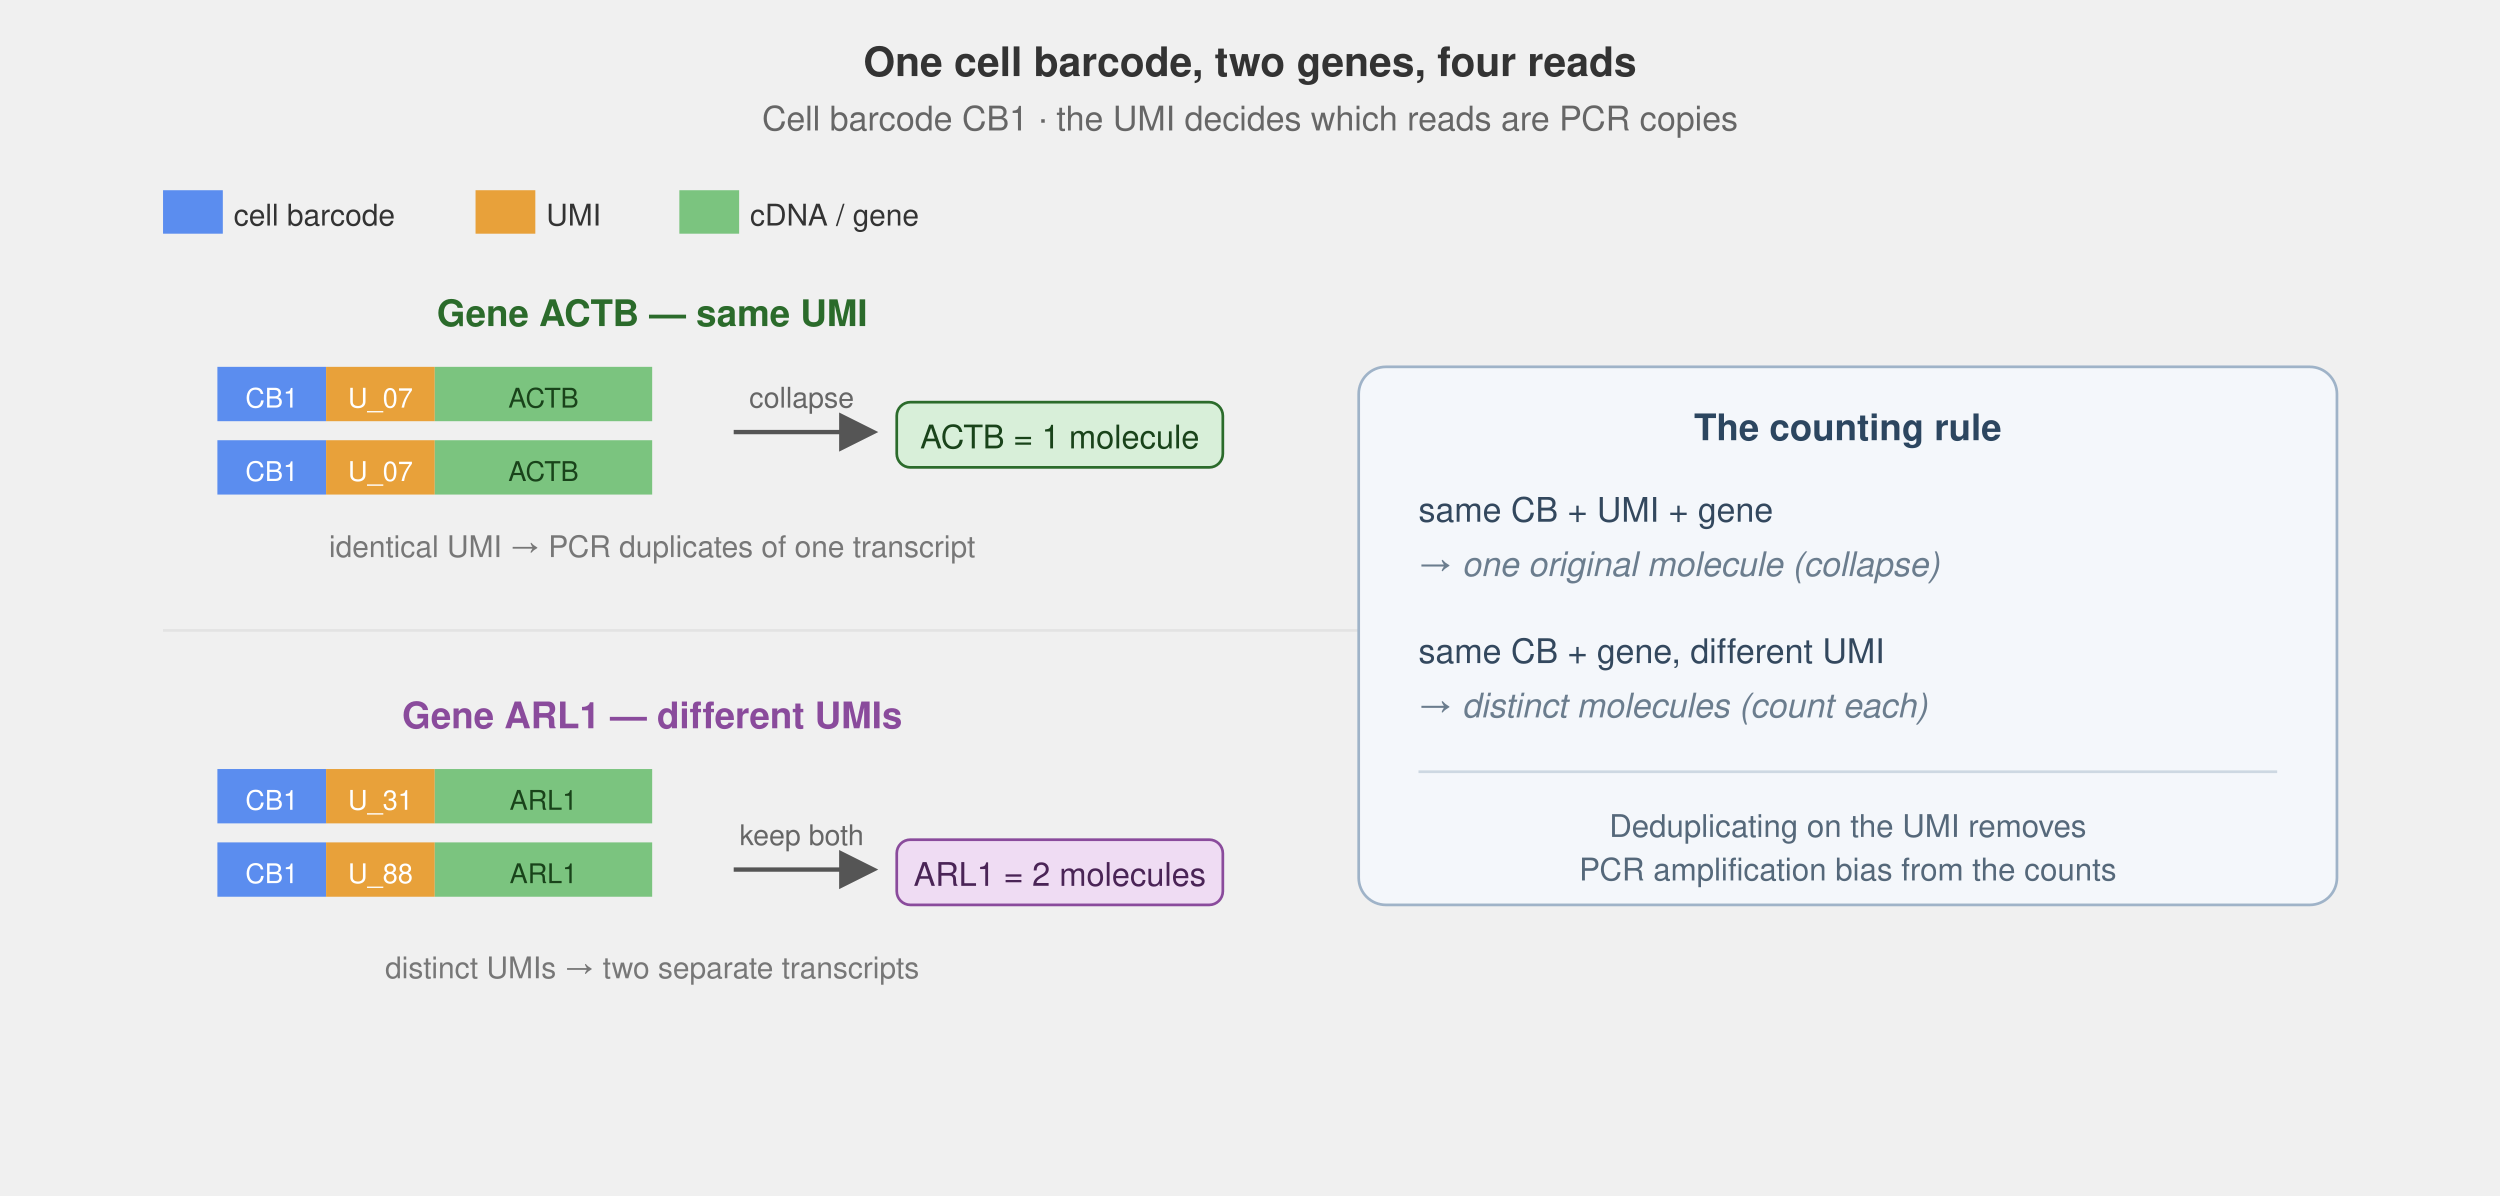
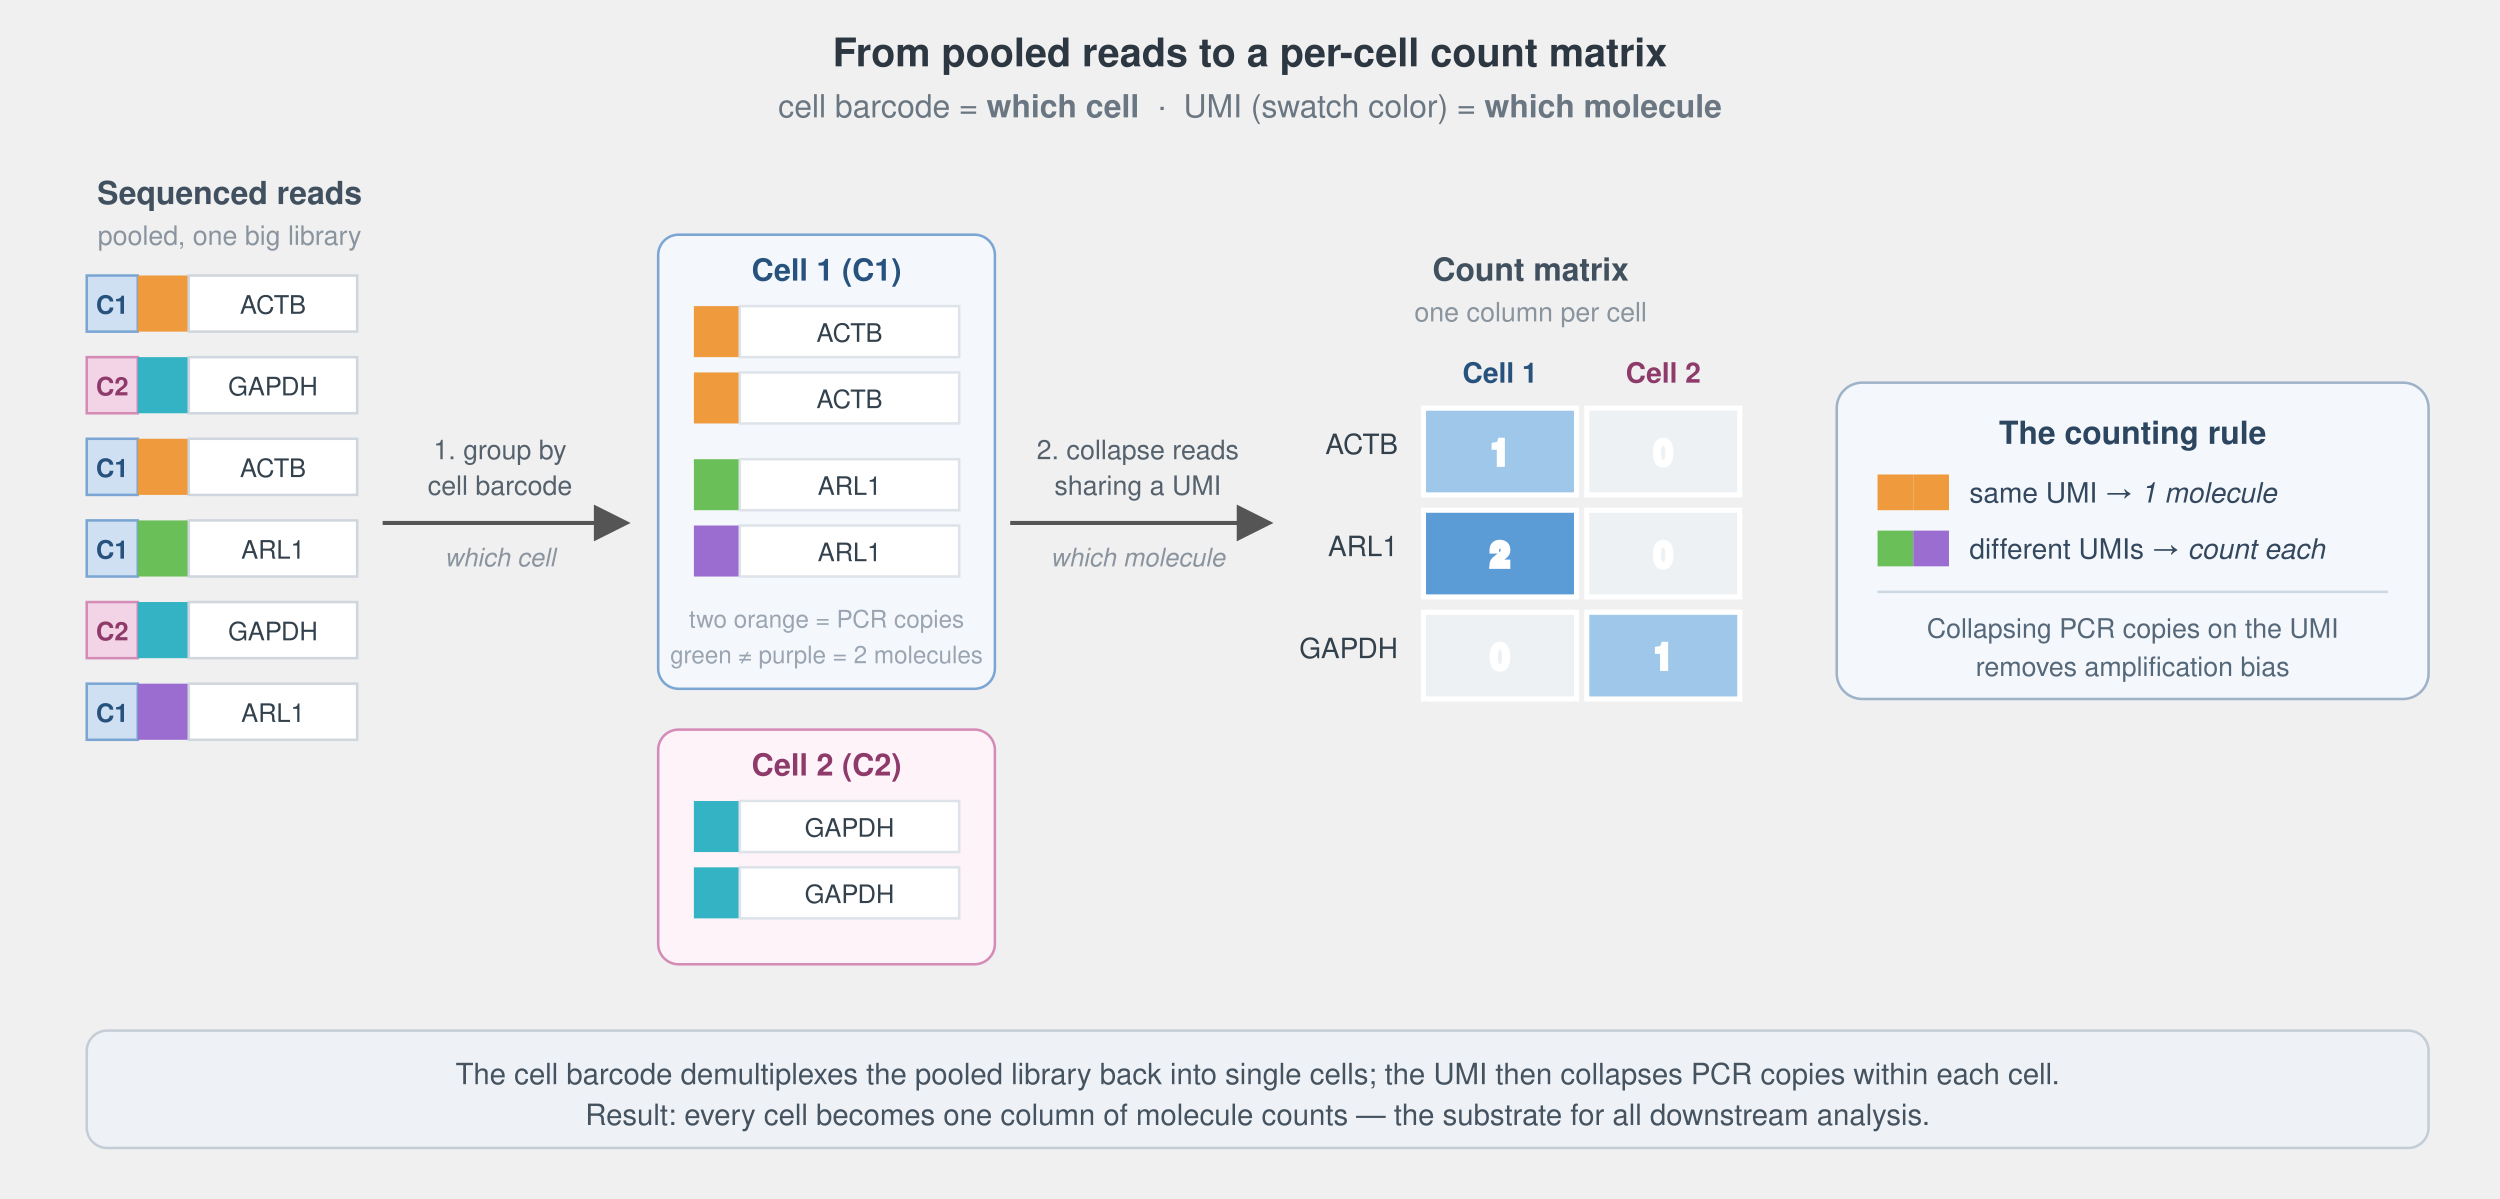
- <svg xmlns="http://www.w3.org/2000/svg" viewBox="0 0 920 440" font-family="Helvetica, Arial, sans-serif">
+ <svg xmlns="http://www.w3.org/2000/svg" viewBox="0 0 980 470" font-family="Helvetica, Arial, sans-serif">
  <defs>
-     <marker id="a" markerWidth="9" markerHeight="9" refX="7" refY="4.5" orient="auto">
+     <marker id="ua" markerWidth="9" markerHeight="9" refX="7" refY="4.5" orient="auto">
      <path d="M0,0 L9,4.5 L0,9 z" fill="#555" />
    </marker>
  </defs>
-   <text x="460" y="28" text-anchor="middle" font-size="15" font-weight="bold" fill="#333">One cell barcode, two genes, four reads</text>
-   <text x="460" y="48" text-anchor="middle" font-size="12.5" fill="#666">Cell barcode CB1 · the UMI decides which reads are PCR copies</text>
+   <text x="490" y="26" text-anchor="middle" font-size="15.5" font-weight="bold" fill="#2c3742">From pooled reads to a per-cell count matrix</text>
+   <text x="490" y="46" text-anchor="middle" font-size="12.5" fill="#6a7681">cell barcode = <tspan font-weight="bold">which cell</tspan>  ·  UMI (swatch color) = <tspan font-weight="bold">which molecule</tspan>
+   </text>
+   <text x="90" y="80" text-anchor="middle" font-size="12.5" font-weight="bold" fill="#41505f">Sequenced reads</text>
+   <text x="90" y="96" text-anchor="middle" font-size="10.5" fill="#8a949e">pooled, one big library</text>
+   <g font-size="10">
+     <rect x="34" y="108" width="20" height="22" fill="#cfe0f3" stroke="#7ba6d4" />
+     <text x="44" y="123" text-anchor="middle" font-weight="bold" fill="#28527e">C1</text>
+     <rect x="54" y="108" width="20" height="22" fill="#ef9a3d" />
+     <rect x="74" y="108" width="66" height="22" fill="#fff" stroke="#cfd6dd" />
+     <text x="107" y="123" text-anchor="middle" fill="#33414d">ACTB</text>
+   </g>
+   <g font-size="10">
+     <rect x="34" y="140" width="20" height="22" fill="#f3d4e6" stroke="#d48bb6" />
+     <text x="44" y="155" text-anchor="middle" font-weight="bold" fill="#8e3a6b">C2</text>
+     <rect x="54" y="140" width="20" height="22" fill="#34b3c4" />
+     <rect x="74" y="140" width="66" height="22" fill="#fff" stroke="#cfd6dd" />
+     <text x="107" y="155" text-anchor="middle" fill="#33414d">GAPDH</text>
+   </g>
+   <g font-size="10">
+     <rect x="34" y="172" width="20" height="22" fill="#cfe0f3" stroke="#7ba6d4" />
+     <text x="44" y="187" text-anchor="middle" font-weight="bold" fill="#28527e">C1</text>
+     <rect x="54" y="172" width="20" height="22" fill="#ef9a3d" />
+     <rect x="74" y="172" width="66" height="22" fill="#fff" stroke="#cfd6dd" />
+     <text x="107" y="187" text-anchor="middle" fill="#33414d">ACTB</text>
+   </g>
+   <g font-size="10">
+     <rect x="34" y="204" width="20" height="22" fill="#cfe0f3" stroke="#7ba6d4" />
+     <text x="44" y="219" text-anchor="middle" font-weight="bold" fill="#28527e">C1</text>
+     <rect x="54" y="204" width="20" height="22" fill="#6bbf59" />
+     <rect x="74" y="204" width="66" height="22" fill="#fff" stroke="#cfd6dd" />
+     <text x="107" y="219" text-anchor="middle" fill="#33414d">ARL1</text>
+   </g>
+   <g font-size="10">
+     <rect x="34" y="236" width="20" height="22" fill="#f3d4e6" stroke="#d48bb6" />
+     <text x="44" y="251" text-anchor="middle" font-weight="bold" fill="#8e3a6b">C2</text>
+     <rect x="54" y="236" width="20" height="22" fill="#34b3c4" />
+     <rect x="74" y="236" width="66" height="22" fill="#fff" stroke="#cfd6dd" />
+     <text x="107" y="251" text-anchor="middle" fill="#33414d">GAPDH</text>
+   </g>
+   <g font-size="10">
+     <rect x="34" y="268" width="20" height="22" fill="#cfe0f3" stroke="#7ba6d4" />
+     <text x="44" y="283" text-anchor="middle" font-weight="bold" fill="#28527e">C1</text>
+     <rect x="54" y="268" width="20" height="22" fill="#9b6dd1" />
+     <rect x="74" y="268" width="66" height="22" fill="#fff" stroke="#cfd6dd" />
+     <text x="107" y="283" text-anchor="middle" fill="#33414d">ARL1</text>
+   </g>
+   <text x="196" y="180" text-anchor="middle" font-size="10.5" fill="#55626d">1. group by</text>
+   <text x="196" y="194" text-anchor="middle" font-size="10.5" fill="#55626d">cell barcode</text>
+   <line x1="150" y1="205" x2="244" y2="205" stroke="#555" stroke-width="1.6" marker-end="url(#ua)" />
+   <text x="196" y="222" text-anchor="middle" font-size="10" font-style="italic" fill="#8a949e">which cell</text>
+   <rect x="258" y="92" width="132" height="178" rx="8" fill="#f4f8fd" stroke="#7ba6d4" />
+   <text x="324" y="110" text-anchor="middle" font-size="12" font-weight="bold" fill="#28527e">Cell 1 (C1)</text>
+   <g font-size="10">
+     <rect x="272" y="120" width="18" height="20" fill="#ef9a3d" />
+     <rect x="290" y="120" width="86" height="20" fill="#fff" stroke="#dde3e9" />
+     <text x="333" y="134" text-anchor="middle" fill="#33414d">ACTB</text>
+     <rect x="272" y="146" width="18" height="20" fill="#ef9a3d" />
+     <rect x="290" y="146" width="86" height="20" fill="#fff" stroke="#dde3e9" />
+     <text x="333" y="160" text-anchor="middle" fill="#33414d">ACTB</text>
+     <rect x="272" y="180" width="18" height="20" fill="#6bbf59" />
+     <rect x="290" y="180" width="86" height="20" fill="#fff" stroke="#dde3e9" />
+     <text x="333" y="194" text-anchor="middle" fill="#33414d">ARL1</text>
+     <rect x="272" y="206" width="18" height="20" fill="#9b6dd1" />
+     <rect x="290" y="206" width="86" height="20" fill="#fff" stroke="#dde3e9" />
+     <text x="333" y="220" text-anchor="middle" fill="#33414d">ARL1</text>
+   </g>
+   <text x="324" y="246" text-anchor="middle" font-size="9.5" fill="#9aa5b1">two orange = PCR copies</text>
+   <text x="324" y="260" text-anchor="middle" font-size="9.5" fill="#9aa5b1">green ≠ purple = 2 molecules</text>
+   <rect x="258" y="286" width="132" height="92" rx="8" fill="#fdf3f8" stroke="#d48bb6" />
+   <text x="324" y="304" text-anchor="middle" font-size="12" font-weight="bold" fill="#8e3a6b">Cell 2 (C2)</text>
+   <g font-size="10">
+     <rect x="272" y="314" width="18" height="20" fill="#34b3c4" />
+     <rect x="290" y="314" width="86" height="20" fill="#fff" stroke="#dde3e9" />
+     <text x="333" y="328" text-anchor="middle" fill="#33414d">GAPDH</text>
+     <rect x="272" y="340" width="18" height="20" fill="#34b3c4" />
+     <rect x="290" y="340" width="86" height="20" fill="#fff" stroke="#dde3e9" />
+     <text x="333" y="354" text-anchor="middle" fill="#33414d">GAPDH</text>
+   </g>
+   <text x="446" y="180" text-anchor="middle" font-size="10.5" fill="#55626d">2. collapse reads</text>
+   <text x="446" y="194" text-anchor="middle" font-size="10.5" fill="#55626d">sharing a UMI</text>
+   <line x1="396" y1="205" x2="496" y2="205" stroke="#555" stroke-width="1.6" marker-end="url(#ua)" />
+   <text x="446" y="222" text-anchor="middle" font-size="10" font-style="italic" fill="#8a949e">which molecule</text>
+   <text x="600" y="110" text-anchor="middle" font-size="12.5" font-weight="bold" fill="#41505f">Count matrix</text>
+   <text x="600" y="126" text-anchor="middle" font-size="10.5" fill="#8a949e">one column per cell</text>
+   <text x="588" y="150" text-anchor="middle" font-size="11" font-weight="bold" fill="#28527e">Cell 1</text>
+   <text x="652" y="150" text-anchor="middle" font-size="11" font-weight="bold" fill="#8e3a6b">Cell 2</text>
+   <g font-size="11" fill="#33414d">
+     <text x="548" y="178" text-anchor="end">ACTB</text>
+     <text x="548" y="218" text-anchor="end">ARL1</text>
+     <text x="548" y="258" text-anchor="end">GAPDH</text>
+   </g>
+   <g stroke="#ffffff" stroke-width="2" font-size="13" text-anchor="middle">
+     <rect x="558" y="160" width="60" height="34" fill="#9ec7ea" />
+     <text x="588" y="182" fill="#1c3a5c">1</text>
+     <rect x="622" y="160" width="60" height="34" fill="#eef1f4" />
+     <text x="652" y="182" fill="#aab4bd">0</text>
+     <rect x="558" y="200" width="60" height="34" fill="#5b9bd6" />
+     <text x="588" y="222" fill="#ffffff" font-weight="bold">2</text>
+     <rect x="622" y="200" width="60" height="34" fill="#eef1f4" />
+     <text x="652" y="222" fill="#aab4bd">0</text>
+     <rect x="558" y="240" width="60" height="34" fill="#eef1f4" />
+     <text x="588" y="262" fill="#aab4bd">0</text>
+     <rect x="622" y="240" width="60" height="34" fill="#9ec7ea" />
+     <text x="652" y="262" fill="#1c3a5c">1</text>
+   </g>
+   <rect x="720" y="150" width="232" height="124" rx="10" fill="#f4f7fb" stroke="#9fb3c8" />
+   <text x="836" y="174" text-anchor="middle" font-size="12.5" font-weight="bold" fill="#2c4660">The counting rule</text>
  <g font-size="11">
-     <rect x="60" y="70" width="22" height="16" fill="#5b8def" />
-     <text x="86" y="83" fill="#333">cell barcode</text>
-     <rect x="175" y="70" width="22" height="16" fill="#e8a13a" />
-     <text x="201" y="83" fill="#333">UMI</text>
-     <rect x="250" y="70" width="22" height="16" fill="#7bc47f" />
-     <text x="276" y="83" fill="#333">cDNA / gene</text>
+     <rect x="736" y="186" width="14" height="14" fill="#ef9a3d" />
+     <rect x="750" y="186" width="14" height="14" fill="#ef9a3d" />
+     <text x="772" y="197" fill="#33485e">same UMI → <tspan font-style="italic">1 molecule</tspan>
+     </text>
+     <rect x="736" y="208" width="14" height="14" fill="#6bbf59" />
+     <rect x="750" y="208" width="14" height="14" fill="#9b6dd1" />
+     <text x="772" y="219" fill="#33485e">different UMIs → <tspan font-style="italic">count each</tspan>
+     </text>
  </g>
-   <text x="240" y="120" text-anchor="middle" font-size="13.5" font-weight="bold" fill="#2b6b2b">Gene ACTB — same UMI</text>
-   <g>
-     <rect x="80" y="135" width="40" height="20" fill="#5b8def" />
-     <text x="100" y="150" text-anchor="middle" font-size="10" fill="#fff">CB1</text>
-     <rect x="120" y="135" width="40" height="20" fill="#e8a13a" />
-     <text x="140" y="150" text-anchor="middle" font-size="10" fill="#fff">U_07</text>
-     <rect x="160" y="135" width="80" height="20" fill="#7bc47f" />
-     <text x="200" y="150" text-anchor="middle" font-size="10" fill="#19431a">ACTB</text>
-   </g>
-   <g>
-     <rect x="80" y="162" width="40" height="20" fill="#5b8def" />
-     <text x="100" y="177" text-anchor="middle" font-size="10" fill="#fff">CB1</text>
-     <rect x="120" y="162" width="40" height="20" fill="#e8a13a" />
-     <text x="140" y="177" text-anchor="middle" font-size="10" fill="#fff">U_07</text>
-     <rect x="160" y="162" width="80" height="20" fill="#7bc47f" />
-     <text x="200" y="177" text-anchor="middle" font-size="10" fill="#19431a">ACTB</text>
-   </g>
-   <line x1="270" y1="159" x2="320" y2="159" stroke="#555" stroke-width="1.6" marker-end="url(#a)" />
-   <text x="295" y="150" text-anchor="middle" font-size="10.5" fill="#666">collapse</text>
-   <g>
-     <rect x="330" y="148" width="120" height="24" rx="5" fill="#d8efd9" stroke="#2b6b2b" />
-     <text x="390" y="165" text-anchor="middle" font-size="12" fill="#19431a">ACTB = 1 molecule</text>
-   </g>
-   <text x="240" y="205" text-anchor="middle" font-size="11" fill="#777">identical UMI → PCR duplicates of one transcript</text>
-   <line x1="60" y1="232" x2="860" y2="232" stroke="#e3e3e3" stroke-width="1" />
-   <text x="240" y="268" text-anchor="middle" font-size="13.5" font-weight="bold" fill="#8a4b9c">Gene ARL1 — different UMIs</text>
-   <g>
-     <rect x="80" y="283" width="40" height="20" fill="#5b8def" />
-     <text x="100" y="298" text-anchor="middle" font-size="10" fill="#fff">CB1</text>
-     <rect x="120" y="283" width="40" height="20" fill="#e8a13a" />
-     <text x="140" y="298" text-anchor="middle" font-size="10" fill="#fff">U_31</text>
-     <rect x="160" y="283" width="80" height="20" fill="#7bc47f" />
-     <text x="200" y="298" text-anchor="middle" font-size="10" fill="#19431a">ARL1</text>
-   </g>
-   <g>
-     <rect x="80" y="310" width="40" height="20" fill="#5b8def" />
-     <text x="100" y="325" text-anchor="middle" font-size="10" fill="#fff">CB1</text>
-     <rect x="120" y="310" width="40" height="20" fill="#e8a13a" />
-     <text x="140" y="325" text-anchor="middle" font-size="10" fill="#fff">U_88</text>
-     <rect x="160" y="310" width="80" height="20" fill="#7bc47f" />
-     <text x="200" y="325" text-anchor="middle" font-size="10" fill="#19431a">ARL1</text>
-   </g>
-   <line x1="270" y1="320" x2="320" y2="320" stroke="#555" stroke-width="1.6" marker-end="url(#a)" />
-   <text x="295" y="311" text-anchor="middle" font-size="10.5" fill="#666">keep both</text>
-   <g>
-     <rect x="330" y="309" width="120" height="24" rx="5" fill="#efdcf3" stroke="#8a4b9c" />
-     <text x="390" y="326" text-anchor="middle" font-size="12" fill="#4a2456">ARL1 = 2 molecules</text>
-   </g>
-   <text x="240" y="360" text-anchor="middle" font-size="11" fill="#777">distinct UMIs → two separate transcripts</text>
-   <rect x="500" y="135" width="360" height="198" rx="10" fill="#f4f7fb" stroke="#9fb3c8" />
-   <text x="680" y="162" text-anchor="middle" font-size="13.5" font-weight="bold" fill="#2c4660">The counting rule</text>
-   <g font-size="12.5" fill="#33485e">
-     <text x="522" y="192">same  CB + UMI + gene</text>
-     <text x="522" y="212" font-style="italic" fill="#6b7d8e">→ one original molecule (collapse)</text>
-     <text x="522" y="244">same  CB + gene, different UMI</text>
-     <text x="522" y="264" font-style="italic" fill="#6b7d8e">→ distinct molecules (count each)</text>
-   </g>
-   <line x1="522" y1="284" x2="838" y2="284" stroke="#cdd8e2" />
-   <text x="680" y="308" text-anchor="middle" font-size="11.5" fill="#55687a">Deduplicating on the UMI removes</text>
-   <text x="680" y="324" text-anchor="middle" font-size="11.5" fill="#55687a">PCR amplification bias from the counts</text>
+   <line x1="736" y1="232" x2="936" y2="232" stroke="#cdd8e2" />
+   <text x="836" y="250" text-anchor="middle" font-size="10.5" fill="#55687a">Collapsing PCR copies on the UMI</text>
+   <text x="836" y="265" text-anchor="middle" font-size="10.5" fill="#55687a">removes amplification bias</text>
+   <rect x="34" y="404" width="918" height="46" rx="8" fill="#eef2f6" stroke="#c4cdd6" />
+   <text x="493" y="425" text-anchor="middle" font-size="11.5" fill="#45525f">The cell barcode demultiplexes the pooled library back into single cells; the UMI then collapses PCR copies within each cell.</text>
+   <text x="493" y="441" text-anchor="middle" font-size="11.5" fill="#45525f">Result: every cell becomes one column of molecule counts — the substrate for all downstream analysis.</text>
</svg>
